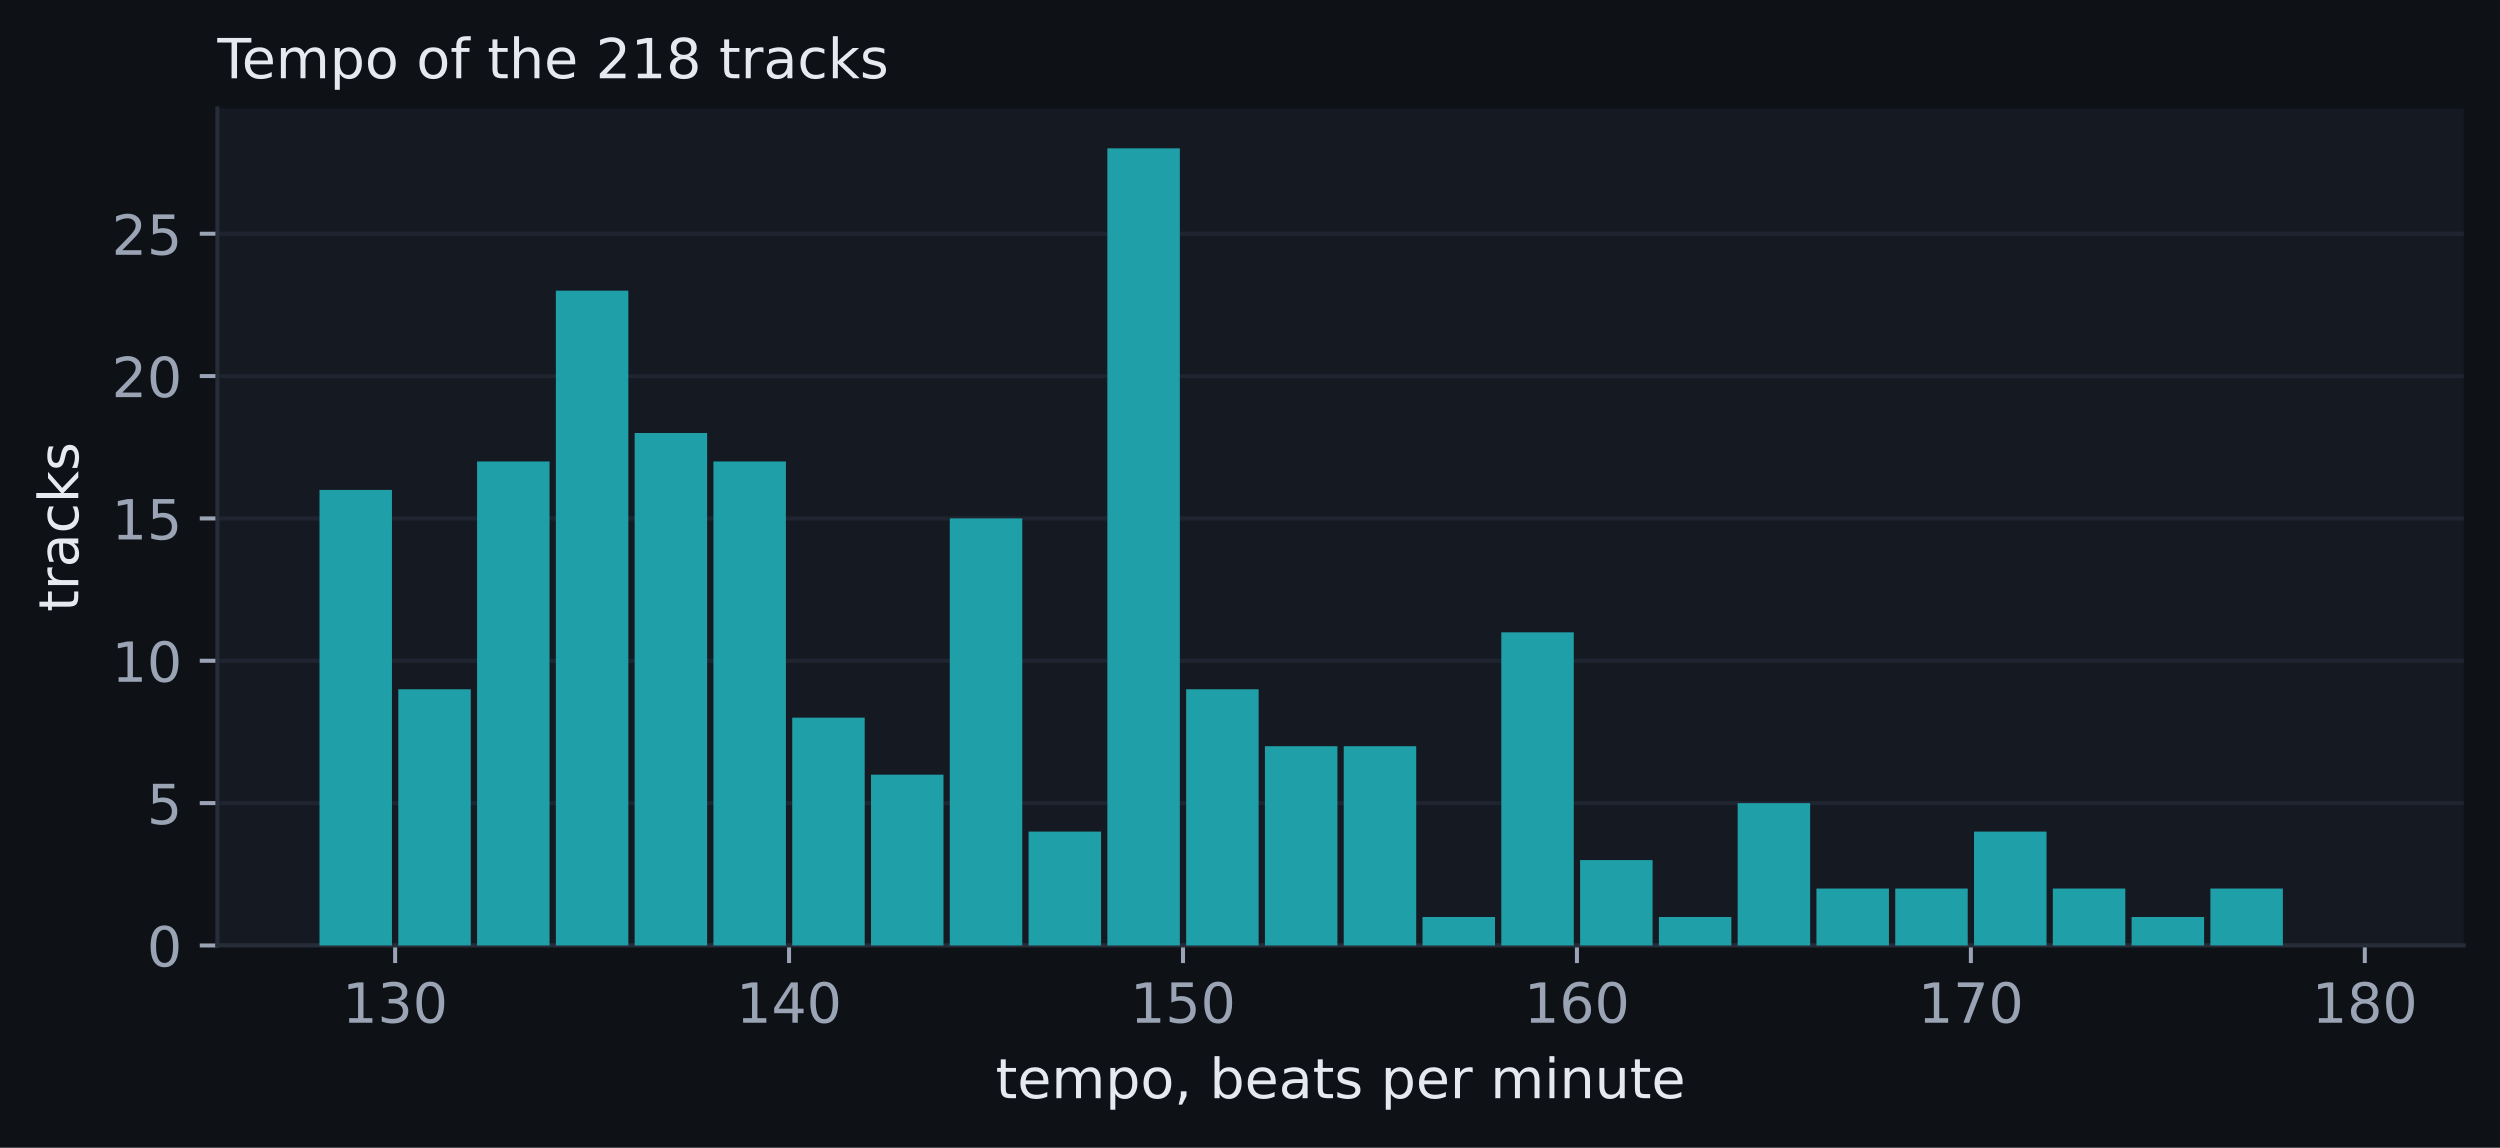
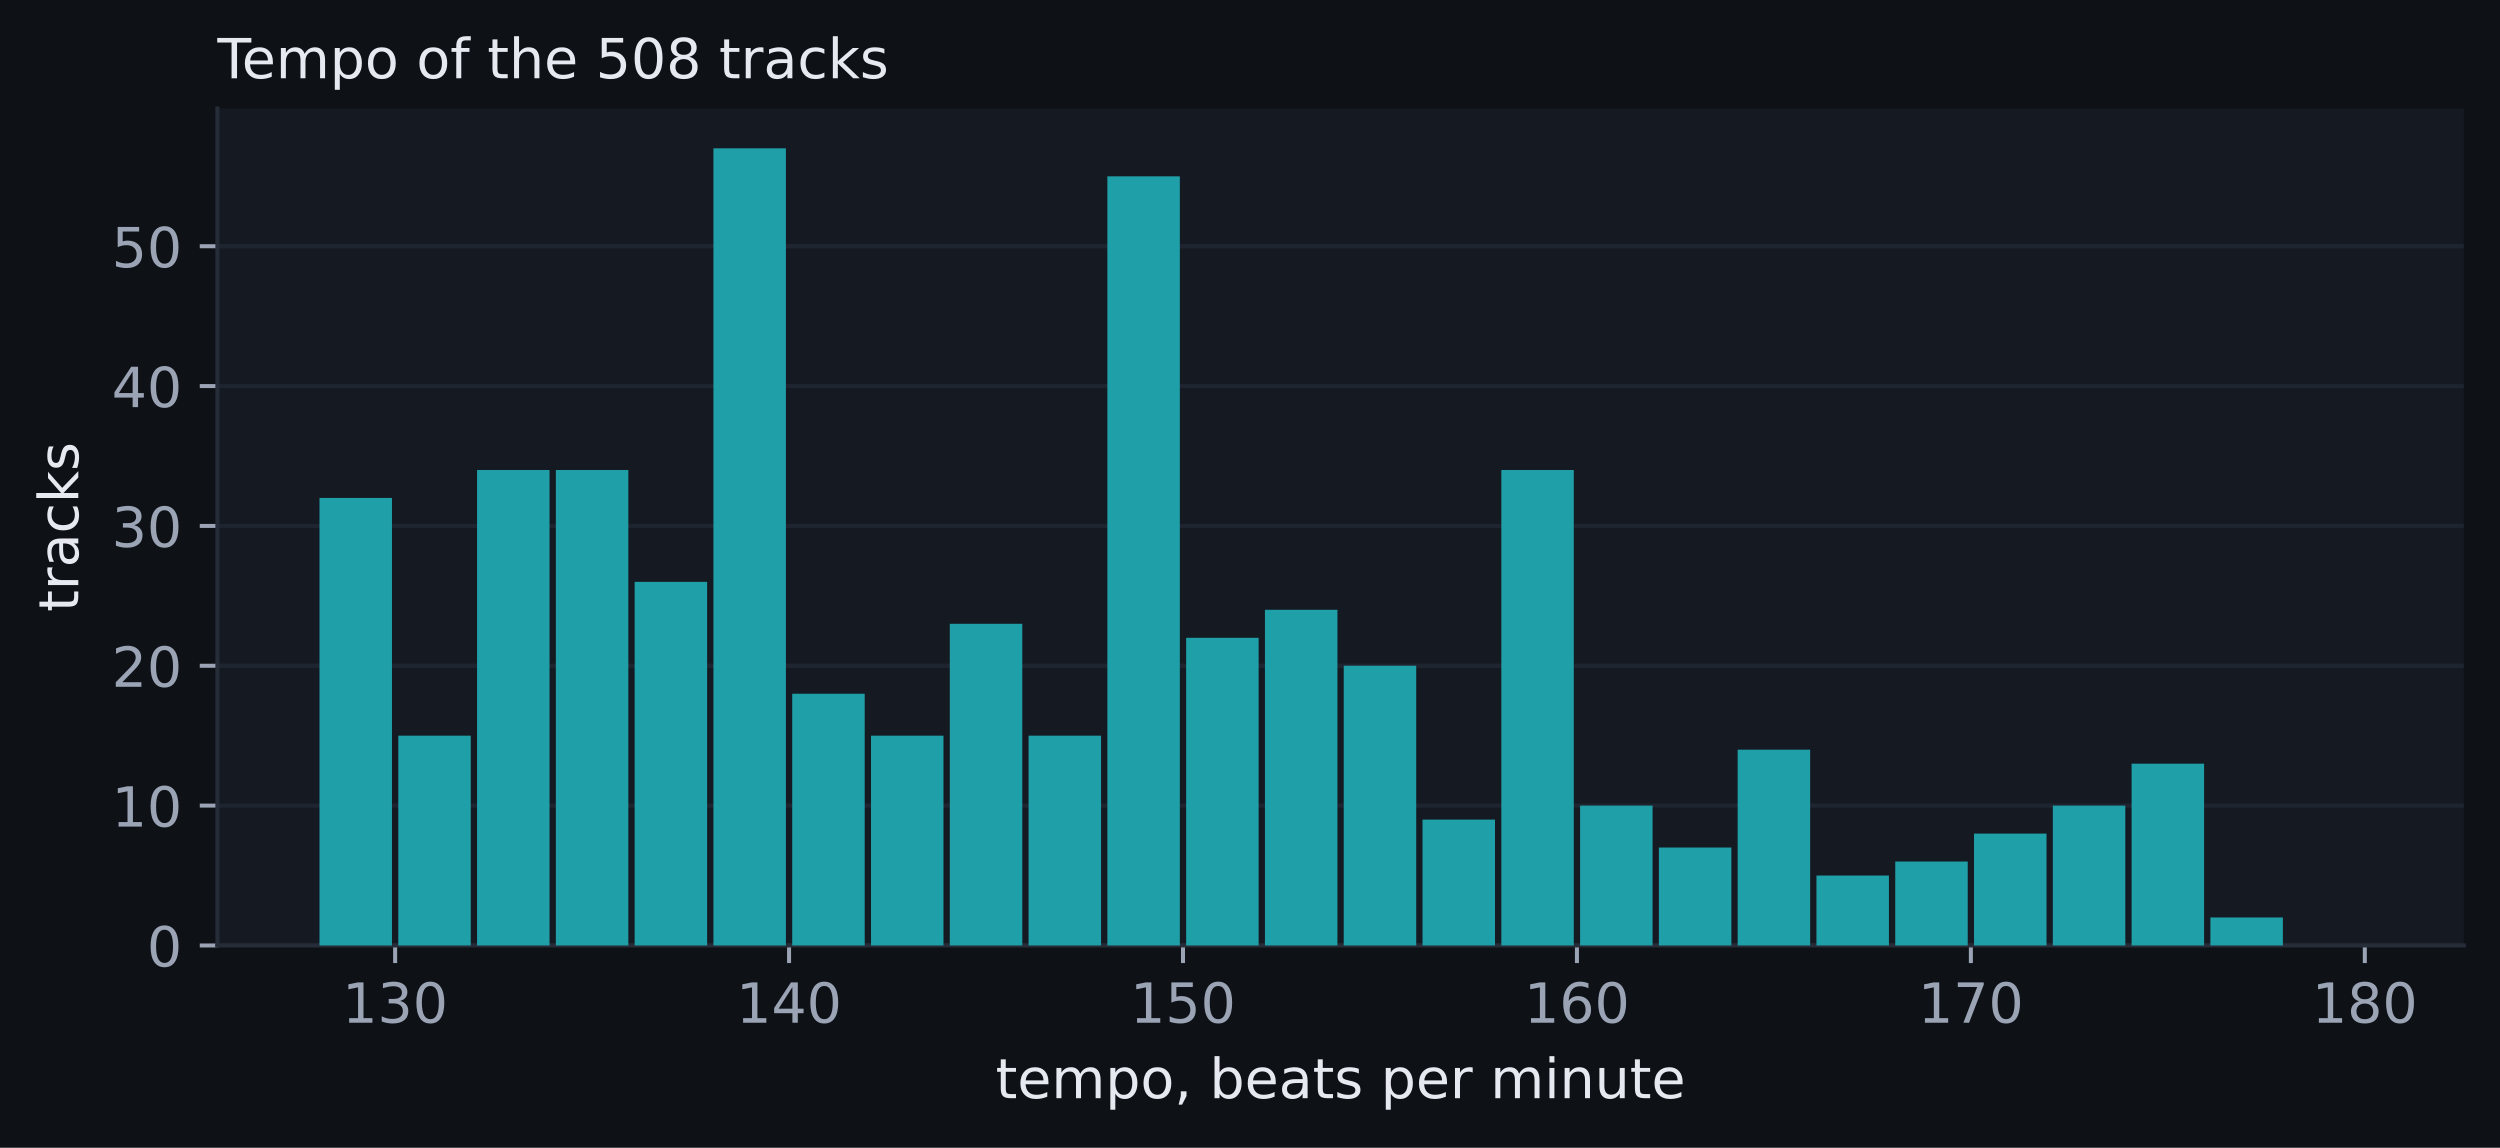
<svg xmlns="http://www.w3.org/2000/svg" xmlns:xlink="http://www.w3.org/1999/xlink" width="496.798pt" height="228.079pt" viewBox="0 0 496.798 228.079" version="1.1">
  <defs>
    <style type="text/css">*{stroke-linejoin: round; stroke-linecap: butt}</style>
  </defs>
  <g id="figure_1">
    <g id="patch_1">
      <path d="M 0 228.079  L 496.798 228.079  L 496.798 -0  L 0 -0  z " style="fill: #0e1116" />
    </g>
    <g id="axes_1">
      <g id="patch_2">
        <path d="M 43.198 187.878  L 489.598 187.878  L 489.598 21.558  L 43.198 21.558  z " style="fill: #151a22" />
      </g>
      <g id="matplotlib.axis_1">
        <g id="xtick_1">
          <g id="line2d_1">
            <defs>
-               <path id="m3bbecf2e02" d="M 0 0  L 0 3.5  " style="stroke: #9aa4b5; stroke-width: 0.8" />
+               <path id="mc9c7dabd55" d="M 0 0  L 0 3.5  " style="stroke: #9aa4b5; stroke-width: 0.8" />
            </defs>
            <g>
-               <use xlink:href="#m3bbecf2e02" x="78.52" y="187.878" style="fill: #9aa4b5; stroke: #9aa4b5; stroke-width: 0.8" />
+               <use xlink:href="#mc9c7dabd55" x="78.52" y="187.878" style="fill: #9aa4b5; stroke: #9aa4b5; stroke-width: 0.8" />
            </g>
          </g>
          <g id="text_1">
            <g style="fill: #9aa4b5" transform="translate(68.02145 203.2357) scale(0.11 -0.11)">
              <defs>
                <path id="DejaVuSans-14" d="M 794 531  L 1825 531  L 1825 4091  L 703 3866  L 703 4441  L 1819 4666  L 2450 4666  L 2450 531  L 3481 531  L 3481 0  L 794 0  L 794 531  z " transform="scale(0.015625)" />
                <path id="DejaVuSans-16" d="M 2597 2516  Q 3050 2419 3304 2112  Q 3559 1806 3559 1356  Q 3559 666 3084 287  Q 2609 -91 1734 -91  Q 1441 -91 1130 -33  Q 819 25 488 141  L 488 750  Q 750 597 1062 519  Q 1375 441 1716 441  Q 2309 441 2620 675  Q 2931 909 2931 1356  Q 2931 1769 2642 2001  Q 2353 2234 1838 2234  L 1294 2234  L 1294 2753  L 1863 2753  Q 2328 2753 2575 2939  Q 2822 3125 2822 3475  Q 2822 3834 2567 4026  Q 2313 4219 1838 4219  Q 1578 4219 1281 4162  Q 984 4106 628 3988  L 628 4550  Q 988 4650 1302 4700  Q 1616 4750 1894 4750  Q 2613 4750 3031 4423  Q 3450 4097 3450 3541  Q 3450 3153 3228 2886  Q 3006 2619 2597 2516  z " transform="scale(0.015625)" />
                <path id="DejaVuSans-13" d="M 2034 4250  Q 1547 4250 1301 3770  Q 1056 3291 1056 2328  Q 1056 1369 1301 889  Q 1547 409 2034 409  Q 2525 409 2770 889  Q 3016 1369 3016 2328  Q 3016 3291 2770 3770  Q 2525 4250 2034 4250  z M 2034 4750  Q 2819 4750 3233 4129  Q 3647 3509 3647 2328  Q 3647 1150 3233 529  Q 2819 -91 2034 -91  Q 1250 -91 836 529  Q 422 1150 422 2328  Q 422 3509 836 4129  Q 1250 4750 2034 4750  z " transform="scale(0.015625)" />
              </defs>
              <use xlink:href="#DejaVuSans-14" />
              <use xlink:href="#DejaVuSans-16" transform="translate(63.625 0)" />
              <use xlink:href="#DejaVuSans-13" transform="translate(127.25 0)" />
            </g>
          </g>
        </g>
        <g id="xtick_2">
          <g id="line2d_2">
            <g>
-               <use xlink:href="#m3bbecf2e02" x="156.802" y="187.878" style="fill: #9aa4b5; stroke: #9aa4b5; stroke-width: 0.8" />
+               <use xlink:href="#mc9c7dabd55" x="156.802" y="187.878" style="fill: #9aa4b5; stroke: #9aa4b5; stroke-width: 0.8" />
            </g>
          </g>
          <g id="text_2">
            <g style="fill: #9aa4b5" transform="translate(146.3043 203.2357) scale(0.11 -0.11)">
              <defs>
                <path id="DejaVuSans-17" d="M 2419 4116  L 825 1625  L 2419 1625  L 2419 4116  z M 2253 4666  L 3047 4666  L 3047 1625  L 3713 1625  L 3713 1100  L 3047 1100  L 3047 0  L 2419 0  L 2419 1100  L 313 1100  L 313 1709  L 2253 4666  z " transform="scale(0.015625)" />
              </defs>
              <use xlink:href="#DejaVuSans-14" />
              <use xlink:href="#DejaVuSans-17" transform="translate(63.625 0)" />
              <use xlink:href="#DejaVuSans-13" transform="translate(127.25 0)" />
            </g>
          </g>
        </g>
        <g id="xtick_3">
          <g id="line2d_3">
            <g>
-               <use xlink:href="#m3bbecf2e02" x="235.085" y="187.878" style="fill: #9aa4b5; stroke: #9aa4b5; stroke-width: 0.8" />
+               <use xlink:href="#mc9c7dabd55" x="235.085" y="187.878" style="fill: #9aa4b5; stroke: #9aa4b5; stroke-width: 0.8" />
            </g>
          </g>
          <g id="text_3">
            <g style="fill: #9aa4b5" transform="translate(224.5871 203.2357) scale(0.11 -0.11)">
              <defs>
                <path id="DejaVuSans-18" d="M 691 4666  L 3169 4666  L 3169 4134  L 1269 4134  L 1269 2991  Q 1406 3038 1543 3061  Q 1681 3084 1819 3084  Q 2600 3084 3056 2656  Q 3513 2228 3513 1497  Q 3513 744 3044 326  Q 2575 -91 1722 -91  Q 1428 -91 1123 -41  Q 819 9 494 109  L 494 744  Q 775 591 1075 516  Q 1375 441 1709 441  Q 2250 441 2565 725  Q 2881 1009 2881 1497  Q 2881 1984 2565 2268  Q 2250 2553 1709 2553  Q 1456 2553 1204 2497  Q 953 2441 691 2322  L 691 4666  z " transform="scale(0.015625)" />
              </defs>
              <use xlink:href="#DejaVuSans-14" />
              <use xlink:href="#DejaVuSans-18" transform="translate(63.625 0)" />
              <use xlink:href="#DejaVuSans-13" transform="translate(127.25 0)" />
            </g>
          </g>
        </g>
        <g id="xtick_4">
          <g id="line2d_4">
            <g>
-               <use xlink:href="#m3bbecf2e02" x="313.368" y="187.878" style="fill: #9aa4b5; stroke: #9aa4b5; stroke-width: 0.8" />
+               <use xlink:href="#mc9c7dabd55" x="313.368" y="187.878" style="fill: #9aa4b5; stroke: #9aa4b5; stroke-width: 0.8" />
            </g>
          </g>
          <g id="text_4">
            <g style="fill: #9aa4b5" transform="translate(302.8699 203.2357) scale(0.11 -0.11)">
              <defs>
                <path id="DejaVuSans-19" d="M 2113 2584  Q 1688 2584 1439 2293  Q 1191 2003 1191 1497  Q 1191 994 1439 701  Q 1688 409 2113 409  Q 2538 409 2786 701  Q 3034 994 3034 1497  Q 3034 2003 2786 2293  Q 2538 2584 2113 2584  z M 3366 4563  L 3366 3988  Q 3128 4100 2886 4159  Q 2644 4219 2406 4219  Q 1781 4219 1451 3797  Q 1122 3375 1075 2522  Q 1259 2794 1537 2939  Q 1816 3084 2150 3084  Q 2853 3084 3261 2657  Q 3669 2231 3669 1497  Q 3669 778 3244 343  Q 2819 -91 2113 -91  Q 1303 -91 875 529  Q 447 1150 447 2328  Q 447 3434 972 4092  Q 1497 4750 2381 4750  Q 2619 4750 2861 4703  Q 3103 4656 3366 4563  z " transform="scale(0.015625)" />
              </defs>
              <use xlink:href="#DejaVuSans-14" />
              <use xlink:href="#DejaVuSans-19" transform="translate(63.625 0)" />
              <use xlink:href="#DejaVuSans-13" transform="translate(127.25 0)" />
            </g>
          </g>
        </g>
        <g id="xtick_5">
          <g id="line2d_5">
            <g>
-               <use xlink:href="#m3bbecf2e02" x="391.651" y="187.878" style="fill: #9aa4b5; stroke: #9aa4b5; stroke-width: 0.8" />
+               <use xlink:href="#mc9c7dabd55" x="391.651" y="187.878" style="fill: #9aa4b5; stroke: #9aa4b5; stroke-width: 0.8" />
            </g>
          </g>
          <g id="text_5">
            <g style="fill: #9aa4b5" transform="translate(381.1528 203.2357) scale(0.11 -0.11)">
              <defs>
                <path id="DejaVuSans-1a" d="M 525 4666  L 3525 4666  L 3525 4397  L 1831 0  L 1172 0  L 2766 4134  L 525 4134  L 525 4666  z " transform="scale(0.015625)" />
              </defs>
              <use xlink:href="#DejaVuSans-14" />
              <use xlink:href="#DejaVuSans-1a" transform="translate(63.625 0)" />
              <use xlink:href="#DejaVuSans-13" transform="translate(127.25 0)" />
            </g>
          </g>
        </g>
        <g id="xtick_6">
          <g id="line2d_6">
            <g>
-               <use xlink:href="#m3bbecf2e02" x="469.934" y="187.878" style="fill: #9aa4b5; stroke: #9aa4b5; stroke-width: 0.8" />
+               <use xlink:href="#mc9c7dabd55" x="469.934" y="187.878" style="fill: #9aa4b5; stroke: #9aa4b5; stroke-width: 0.8" />
            </g>
          </g>
          <g id="text_6">
            <g style="fill: #9aa4b5" transform="translate(459.4356 203.2357) scale(0.11 -0.11)">
              <defs>
                <path id="DejaVuSans-1b" d="M 2034 2216  Q 1584 2216 1326 1975  Q 1069 1734 1069 1313  Q 1069 891 1326 650  Q 1584 409 2034 409  Q 2484 409 2743 651  Q 3003 894 3003 1313  Q 3003 1734 2745 1975  Q 2488 2216 2034 2216  z M 1403 2484  Q 997 2584 770 2862  Q 544 3141 544 3541  Q 544 4100 942 4425  Q 1341 4750 2034 4750  Q 2731 4750 3128 4425  Q 3525 4100 3525 3541  Q 3525 3141 3298 2862  Q 3072 2584 2669 2484  Q 3125 2378 3379 2068  Q 3634 1759 3634 1313  Q 3634 634 3220 271  Q 2806 -91 2034 -91  Q 1263 -91 848 271  Q 434 634 434 1313  Q 434 1759 690 2068  Q 947 2378 1403 2484  z M 1172 3481  Q 1172 3119 1398 2916  Q 1625 2713 2034 2713  Q 2441 2713 2670 2916  Q 2900 3119 2900 3481  Q 2900 3844 2670 4047  Q 2441 4250 2034 4250  Q 1625 4250 1398 4047  Q 1172 3844 1172 3481  z " transform="scale(0.015625)" />
              </defs>
              <use xlink:href="#DejaVuSans-14" />
              <use xlink:href="#DejaVuSans-1b" transform="translate(63.625 0)" />
              <use xlink:href="#DejaVuSans-13" transform="translate(127.25 0)" />
            </g>
          </g>
        </g>
        <g id="text_7">
          <g style="fill: #e6e9ef" transform="translate(197.8503 218.2366) scale(0.11 -0.11)">
            <defs>
              <path id="DejaVuSans-57" d="M 1172 4494  L 1172 3500  L 2356 3500  L 2356 3053  L 1172 3053  L 1172 1153  Q 1172 725 1289 603  Q 1406 481 1766 481  L 2356 481  L 2356 0  L 1766 0  Q 1100 0 847 248  Q 594 497 594 1153  L 594 3053  L 172 3053  L 172 3500  L 594 3500  L 594 4494  L 1172 4494  z " transform="scale(0.015625)" />
              <path id="DejaVuSans-48" d="M 3597 1894  L 3597 1613  L 953 1613  Q 991 1019 1311 708  Q 1631 397 2203 397  Q 2534 397 2845 478  Q 3156 559 3463 722  L 3463 178  Q 3153 47 2828 -22  Q 2503 -91 2169 -91  Q 1331 -91 842 396  Q 353 884 353 1716  Q 353 2575 817 3079  Q 1281 3584 2069 3584  Q 2775 3584 3186 3129  Q 3597 2675 3597 1894  z M 3022 2063  Q 3016 2534 2758 2815  Q 2500 3097 2075 3097  Q 1594 3097 1305 2825  Q 1016 2553 972 2059  L 3022 2063  z " transform="scale(0.015625)" />
              <path id="DejaVuSans-50" d="M 3328 2828  Q 3544 3216 3844 3400  Q 4144 3584 4550 3584  Q 5097 3584 5394 3201  Q 5691 2819 5691 2113  L 5691 0  L 5113 0  L 5113 2094  Q 5113 2597 4934 2840  Q 4756 3084 4391 3084  Q 3944 3084 3684 2787  Q 3425 2491 3425 1978  L 3425 0  L 2847 0  L 2847 2094  Q 2847 2600 2669 2842  Q 2491 3084 2119 3084  Q 1678 3084 1418 2786  Q 1159 2488 1159 1978  L 1159 0  L 581 0  L 581 3500  L 1159 3500  L 1159 2956  Q 1356 3278 1631 3431  Q 1906 3584 2284 3584  Q 2666 3584 2933 3390  Q 3200 3197 3328 2828  z " transform="scale(0.015625)" />
              <path id="DejaVuSans-53" d="M 1159 525  L 1159 -1331  L 581 -1331  L 581 3500  L 1159 3500  L 1159 2969  Q 1341 3281 1617 3432  Q 1894 3584 2278 3584  Q 2916 3584 3314 3078  Q 3713 2572 3713 1747  Q 3713 922 3314 415  Q 2916 -91 2278 -91  Q 1894 -91 1617 61  Q 1341 213 1159 525  z M 3116 1747  Q 3116 2381 2855 2742  Q 2594 3103 2138 3103  Q 1681 3103 1420 2742  Q 1159 2381 1159 1747  Q 1159 1113 1420 752  Q 1681 391 2138 391  Q 2594 391 2855 752  Q 3116 1113 3116 1747  z " transform="scale(0.015625)" />
              <path id="DejaVuSans-52" d="M 1959 3097  Q 1497 3097 1228 2736  Q 959 2375 959 1747  Q 959 1119 1226 758  Q 1494 397 1959 397  Q 2419 397 2687 759  Q 2956 1122 2956 1747  Q 2956 2369 2687 2733  Q 2419 3097 1959 3097  z M 1959 3584  Q 2709 3584 3137 3096  Q 3566 2609 3566 1747  Q 3566 888 3137 398  Q 2709 -91 1959 -91  Q 1206 -91 779 398  Q 353 888 353 1747  Q 353 2609 779 3096  Q 1206 3584 1959 3584  z " transform="scale(0.015625)" />
              <path id="DejaVuSans-f" d="M 750 794  L 1409 794  L 1409 256  L 897 -744  L 494 -744  L 750 256  L 750 794  z " transform="scale(0.015625)" />
              <path id="DejaVuSans-3" transform="scale(0.015625)" />
              <path id="DejaVuSans-45" d="M 3116 1747  Q 3116 2381 2855 2742  Q 2594 3103 2138 3103  Q 1681 3103 1420 2742  Q 1159 2381 1159 1747  Q 1159 1113 1420 752  Q 1681 391 2138 391  Q 2594 391 2855 752  Q 3116 1113 3116 1747  z M 1159 2969  Q 1341 3281 1617 3432  Q 1894 3584 2278 3584  Q 2916 3584 3314 3078  Q 3713 2572 3713 1747  Q 3713 922 3314 415  Q 2916 -91 2278 -91  Q 1894 -91 1617 61  Q 1341 213 1159 525  L 1159 0  L 581 0  L 581 4863  L 1159 4863  L 1159 2969  z " transform="scale(0.015625)" />
              <path id="DejaVuSans-44" d="M 2194 1759  Q 1497 1759 1228 1600  Q 959 1441 959 1056  Q 959 750 1161 570  Q 1363 391 1709 391  Q 2188 391 2477 730  Q 2766 1069 2766 1631  L 2766 1759  L 2194 1759  z M 3341 1997  L 3341 0  L 2766 0  L 2766 531  Q 2569 213 2275 61  Q 1981 -91 1556 -91  Q 1019 -91 701 211  Q 384 513 384 1019  Q 384 1609 779 1909  Q 1175 2209 1959 2209  L 2766 2209  L 2766 2266  Q 2766 2663 2505 2880  Q 2244 3097 1772 3097  Q 1472 3097 1187 3025  Q 903 2953 641 2809  L 641 3341  Q 956 3463 1253 3523  Q 1550 3584 1831 3584  Q 2591 3584 2966 3190  Q 3341 2797 3341 1997  z " transform="scale(0.015625)" />
              <path id="DejaVuSans-56" d="M 2834 3397  L 2834 2853  Q 2591 2978 2328 3040  Q 2066 3103 1784 3103  Q 1356 3103 1142 2972  Q 928 2841 928 2578  Q 928 2378 1081 2264  Q 1234 2150 1697 2047  L 1894 2003  Q 2506 1872 2764 1633  Q 3022 1394 3022 966  Q 3022 478 2636 193  Q 2250 -91 1575 -91  Q 1294 -91 989 -36  Q 684 19 347 128  L 347 722  Q 666 556 975 473  Q 1284 391 1588 391  Q 1994 391 2212 530  Q 2431 669 2431 922  Q 2431 1156 2273 1281  Q 2116 1406 1581 1522  L 1381 1569  Q 847 1681 609 1914  Q 372 2147 372 2553  Q 372 3047 722 3315  Q 1072 3584 1716 3584  Q 2034 3584 2315 3537  Q 2597 3491 2834 3397  z " transform="scale(0.015625)" />
              <path id="DejaVuSans-55" d="M 2631 2963  Q 2534 3019 2420 3045  Q 2306 3072 2169 3072  Q 1681 3072 1420 2755  Q 1159 2438 1159 1844  L 1159 0  L 581 0  L 581 3500  L 1159 3500  L 1159 2956  Q 1341 3275 1631 3429  Q 1922 3584 2338 3584  Q 2397 3584 2469 3576  Q 2541 3569 2628 3553  L 2631 2963  z " transform="scale(0.015625)" />
              <path id="DejaVuSans-4c" d="M 603 3500  L 1178 3500  L 1178 0  L 603 0  L 603 3500  z M 603 4863  L 1178 4863  L 1178 4134  L 603 4134  L 603 4863  z " transform="scale(0.015625)" />
              <path id="DejaVuSans-51" d="M 3513 2113  L 3513 0  L 2938 0  L 2938 2094  Q 2938 2591 2744 2837  Q 2550 3084 2163 3084  Q 1697 3084 1428 2787  Q 1159 2491 1159 1978  L 1159 0  L 581 0  L 581 3500  L 1159 3500  L 1159 2956  Q 1366 3272 1645 3428  Q 1925 3584 2291 3584  Q 2894 3584 3203 3211  Q 3513 2838 3513 2113  z " transform="scale(0.015625)" />
              <path id="DejaVuSans-58" d="M 544 1381  L 544 3500  L 1119 3500  L 1119 1403  Q 1119 906 1312 657  Q 1506 409 1894 409  Q 2359 409 2629 706  Q 2900 1003 2900 1516  L 2900 3500  L 3475 3500  L 3475 0  L 2900 0  L 2900 538  Q 2691 219 2414 64  Q 2138 -91 1772 -91  Q 1169 -91 856 284  Q 544 659 544 1381  z M 1991 3584  L 1991 3584  z " transform="scale(0.015625)" />
            </defs>
            <use xlink:href="#DejaVuSans-57" />
            <use xlink:href="#DejaVuSans-48" transform="translate(39.20312 0)" />
            <use xlink:href="#DejaVuSans-50" transform="translate(100.7344 0)" />
            <use xlink:href="#DejaVuSans-53" transform="translate(198.1406 0)" />
            <use xlink:href="#DejaVuSans-52" transform="translate(261.625 0)" />
            <use xlink:href="#DejaVuSans-f" transform="translate(322.8125 0)" />
            <use xlink:href="#DejaVuSans-3" transform="translate(354.5938 0)" />
            <use xlink:href="#DejaVuSans-45" transform="translate(386.375 0)" />
            <use xlink:href="#DejaVuSans-48" transform="translate(449.8594 0)" />
            <use xlink:href="#DejaVuSans-44" transform="translate(511.3906 0)" />
            <use xlink:href="#DejaVuSans-57" transform="translate(572.6719 0)" />
            <use xlink:href="#DejaVuSans-56" transform="translate(611.875 0)" />
            <use xlink:href="#DejaVuSans-3" transform="translate(663.9688 0)" />
            <use xlink:href="#DejaVuSans-53" transform="translate(695.75 0)" />
            <use xlink:href="#DejaVuSans-48" transform="translate(759.2344 0)" />
            <use xlink:href="#DejaVuSans-55" transform="translate(820.7656 0)" />
            <use xlink:href="#DejaVuSans-3" transform="translate(861.875 0)" />
            <use xlink:href="#DejaVuSans-50" transform="translate(893.6562 0)" />
            <use xlink:href="#DejaVuSans-4c" transform="translate(991.0625 0)" />
            <use xlink:href="#DejaVuSans-51" transform="translate(1018.844 0)" />
            <use xlink:href="#DejaVuSans-58" transform="translate(1082.219 0)" />
            <use xlink:href="#DejaVuSans-57" transform="translate(1145.594 0)" />
            <use xlink:href="#DejaVuSans-48" transform="translate(1184.797 0)" />
          </g>
        </g>
      </g>
      <g id="matplotlib.axis_2">
        <g id="ytick_1">
          <g id="line2d_7">
-             <path d="M 43.198 187.878  L 489.598 187.878  " clip-path="url(#p3c4296f1aa)" style="fill: none; stroke: #262d39; stroke-opacity: 0.6; stroke-width: 0.8; stroke-linecap: square" />
+             <path d="M 43.198 187.878  L 489.598 187.878  " clip-path="url(#p80a2af9d58)" style="fill: none; stroke: #262d39; stroke-opacity: 0.6; stroke-width: 0.8; stroke-linecap: square" />
          </g>
          <g id="line2d_8">
            <defs>
-               <path id="mbc17a97c69" d="M 0 0  L -3.5 0  " style="stroke: #9aa4b5; stroke-width: 0.8" />
+               <path id="ma5af4847cf" d="M 0 0  L -3.5 0  " style="stroke: #9aa4b5; stroke-width: 0.8" />
            </defs>
            <g>
-               <use xlink:href="#mbc17a97c69" x="43.198" y="187.878" style="fill: #9aa4b5; stroke: #9aa4b5; stroke-width: 0.8" />
+               <use xlink:href="#ma5af4847cf" x="43.198" y="187.878" style="fill: #9aa4b5; stroke: #9aa4b5; stroke-width: 0.8" />
            </g>
          </g>
          <g id="text_8">
            <g style="fill: #9aa4b5" transform="translate(29.19961 192.057) scale(0.11 -0.11)">
              <use xlink:href="#DejaVuSans-13" />
            </g>
          </g>
        </g>
        <g id="ytick_2">
          <g id="line2d_9">
-             <path d="M 43.198 159.593  L 489.598 159.593  " clip-path="url(#p3c4296f1aa)" style="fill: none; stroke: #262d39; stroke-opacity: 0.6; stroke-width: 0.8; stroke-linecap: square" />
+             <path d="M 43.198 160.089  L 489.598 160.089  " clip-path="url(#p80a2af9d58)" style="fill: none; stroke: #262d39; stroke-opacity: 0.6; stroke-width: 0.8; stroke-linecap: square" />
          </g>
          <g id="line2d_10">
            <g>
-               <use xlink:href="#mbc17a97c69" x="43.198" y="159.593" style="fill: #9aa4b5; stroke: #9aa4b5; stroke-width: 0.8" />
+               <use xlink:href="#ma5af4847cf" x="43.198" y="160.089" style="fill: #9aa4b5; stroke: #9aa4b5; stroke-width: 0.8" />
            </g>
          </g>
          <g id="text_9">
-             <g style="fill: #9aa4b5" transform="translate(29.19961 163.7713) scale(0.11 -0.11)">
-               <use xlink:href="#DejaVuSans-18" />
+             <g style="fill: #9aa4b5" transform="translate(22.20086 164.2675) scale(0.11 -0.11)">
+               <use xlink:href="#DejaVuSans-14" />
+               <use xlink:href="#DejaVuSans-13" transform="translate(63.625 0)" />
            </g>
          </g>
        </g>
        <g id="ytick_3">
          <g id="line2d_11">
-             <path d="M 43.198 131.307  L 489.598 131.307  " clip-path="url(#p3c4296f1aa)" style="fill: none; stroke: #262d39; stroke-opacity: 0.6; stroke-width: 0.8; stroke-linecap: square" />
+             <path d="M 43.198 132.299  L 489.598 132.299  " clip-path="url(#p80a2af9d58)" style="fill: none; stroke: #262d39; stroke-opacity: 0.6; stroke-width: 0.8; stroke-linecap: square" />
          </g>
          <g id="line2d_12">
            <g>
-               <use xlink:href="#mbc17a97c69" x="43.198" y="131.307" style="fill: #9aa4b5; stroke: #9aa4b5; stroke-width: 0.8" />
+               <use xlink:href="#ma5af4847cf" x="43.198" y="132.299" style="fill: #9aa4b5; stroke: #9aa4b5; stroke-width: 0.8" />
            </g>
          </g>
          <g id="text_10">
-             <g style="fill: #9aa4b5" transform="translate(22.20086 135.4856) scale(0.11 -0.11)">
-               <use xlink:href="#DejaVuSans-14" />
+             <g style="fill: #9aa4b5" transform="translate(22.20086 136.478) scale(0.11 -0.11)">
+               <defs>
+                 <path id="DejaVuSans-15" d="M 1228 531  L 3431 531  L 3431 0  L 469 0  L 469 531  Q 828 903 1448 1529  Q 2069 2156 2228 2338  Q 2531 2678 2651 2914  Q 2772 3150 2772 3378  Q 2772 3750 2511 3984  Q 2250 4219 1831 4219  Q 1534 4219 1204 4116  Q 875 4013 500 3803  L 500 4441  Q 881 4594 1212 4672  Q 1544 4750 1819 4750  Q 2544 4750 2975 4387  Q 3406 4025 3406 3419  Q 3406 3131 3298 2873  Q 3191 2616 2906 2266  Q 2828 2175 2409 1742  Q 1991 1309 1228 531  z " transform="scale(0.015625)" />
+               </defs>
+               <use xlink:href="#DejaVuSans-15" />
              <use xlink:href="#DejaVuSans-13" transform="translate(63.625 0)" />
            </g>
          </g>
        </g>
        <g id="ytick_4">
          <g id="line2d_13">
-             <path d="M 43.198 103.021  L 489.598 103.021  " clip-path="url(#p3c4296f1aa)" style="fill: none; stroke: #262d39; stroke-opacity: 0.6; stroke-width: 0.8; stroke-linecap: square" />
+             <path d="M 43.198 104.51  L 489.598 104.51  " clip-path="url(#p80a2af9d58)" style="fill: none; stroke: #262d39; stroke-opacity: 0.6; stroke-width: 0.8; stroke-linecap: square" />
          </g>
          <g id="line2d_14">
            <g>
-               <use xlink:href="#mbc17a97c69" x="43.198" y="103.021" style="fill: #9aa4b5; stroke: #9aa4b5; stroke-width: 0.8" />
+               <use xlink:href="#ma5af4847cf" x="43.198" y="104.51" style="fill: #9aa4b5; stroke: #9aa4b5; stroke-width: 0.8" />
            </g>
          </g>
          <g id="text_11">
-             <g style="fill: #9aa4b5" transform="translate(22.20086 107.1998) scale(0.11 -0.11)">
-               <use xlink:href="#DejaVuSans-14" />
-               <use xlink:href="#DejaVuSans-18" transform="translate(63.625 0)" />
+             <g style="fill: #9aa4b5" transform="translate(22.20086 108.6886) scale(0.11 -0.11)">
+               <use xlink:href="#DejaVuSans-16" />
+               <use xlink:href="#DejaVuSans-13" transform="translate(63.625 0)" />
            </g>
          </g>
        </g>
        <g id="ytick_5">
          <g id="line2d_15">
-             <path d="M 43.198 74.735  L 489.598 74.735  " clip-path="url(#p3c4296f1aa)" style="fill: none; stroke: #262d39; stroke-opacity: 0.6; stroke-width: 0.8; stroke-linecap: square" />
+             <path d="M 43.198 76.72  L 489.598 76.72  " clip-path="url(#p80a2af9d58)" style="fill: none; stroke: #262d39; stroke-opacity: 0.6; stroke-width: 0.8; stroke-linecap: square" />
          </g>
          <g id="line2d_16">
            <g>
-               <use xlink:href="#mbc17a97c69" x="43.198" y="74.735" style="fill: #9aa4b5; stroke: #9aa4b5; stroke-width: 0.8" />
+               <use xlink:href="#ma5af4847cf" x="43.198" y="76.72" style="fill: #9aa4b5; stroke: #9aa4b5; stroke-width: 0.8" />
            </g>
          </g>
          <g id="text_12">
-             <g style="fill: #9aa4b5" transform="translate(22.20086 78.91414) scale(0.11 -0.11)">
-               <defs>
-                 <path id="DejaVuSans-15" d="M 1228 531  L 3431 531  L 3431 0  L 469 0  L 469 531  Q 828 903 1448 1529  Q 2069 2156 2228 2338  Q 2531 2678 2651 2914  Q 2772 3150 2772 3378  Q 2772 3750 2511 3984  Q 2250 4219 1831 4219  Q 1534 4219 1204 4116  Q 875 4013 500 3803  L 500 4441  Q 881 4594 1212 4672  Q 1544 4750 1819 4750  Q 2544 4750 2975 4387  Q 3406 4025 3406 3419  Q 3406 3131 3298 2873  Q 3191 2616 2906 2266  Q 2828 2175 2409 1742  Q 1991 1309 1228 531  z " transform="scale(0.015625)" />
-               </defs>
-               <use xlink:href="#DejaVuSans-15" />
+             <g style="fill: #9aa4b5" transform="translate(22.20086 80.8991) scale(0.11 -0.11)">
+               <use xlink:href="#DejaVuSans-17" />
              <use xlink:href="#DejaVuSans-13" transform="translate(63.625 0)" />
            </g>
          </g>
        </g>
        <g id="ytick_6">
          <g id="line2d_17">
-             <path d="M 43.198 46.45  L 489.598 46.45  " clip-path="url(#p3c4296f1aa)" style="fill: none; stroke: #262d39; stroke-opacity: 0.6; stroke-width: 0.8; stroke-linecap: square" />
+             <path d="M 43.198 48.931  L 489.598 48.931  " clip-path="url(#p80a2af9d58)" style="fill: none; stroke: #262d39; stroke-opacity: 0.6; stroke-width: 0.8; stroke-linecap: square" />
          </g>
          <g id="line2d_18">
            <g>
-               <use xlink:href="#mbc17a97c69" x="43.198" y="46.45" style="fill: #9aa4b5; stroke: #9aa4b5; stroke-width: 0.8" />
+               <use xlink:href="#ma5af4847cf" x="43.198" y="48.931" style="fill: #9aa4b5; stroke: #9aa4b5; stroke-width: 0.8" />
            </g>
          </g>
          <g id="text_13">
-             <g style="fill: #9aa4b5" transform="translate(22.20086 50.62842) scale(0.11 -0.11)">
-               <use xlink:href="#DejaVuSans-15" />
-               <use xlink:href="#DejaVuSans-18" transform="translate(63.625 0)" />
+             <g style="fill: #9aa4b5" transform="translate(22.20086 53.10962) scale(0.11 -0.11)">
+               <use xlink:href="#DejaVuSans-18" />
+               <use xlink:href="#DejaVuSans-13" transform="translate(63.625 0)" />
            </g>
          </g>
        </g>
        <g id="text_14">
          <g style="fill: #e6e9ef" transform="translate(15.55828 121.5801) rotate(-90) scale(0.11 -0.11)">
            <defs>
              <path id="DejaVuSans-46" d="M 3122 3366  L 3122 2828  Q 2878 2963 2633 3030  Q 2388 3097 2138 3097  Q 1578 3097 1268 2742  Q 959 2388 959 1747  Q 959 1106 1268 751  Q 1578 397 2138 397  Q 2388 397 2633 464  Q 2878 531 3122 666  L 3122 134  Q 2881 22 2623 -34  Q 2366 -91 2075 -91  Q 1284 -91 818 406  Q 353 903 353 1747  Q 353 2603 823 3093  Q 1294 3584 2113 3584  Q 2378 3584 2631 3529  Q 2884 3475 3122 3366  z " transform="scale(0.015625)" />
              <path id="DejaVuSans-4e" d="M 581 4863  L 1159 4863  L 1159 1991  L 2875 3500  L 3609 3500  L 1753 1863  L 3688 0  L 2938 0  L 1159 1709  L 1159 0  L 581 0  L 581 4863  z " transform="scale(0.015625)" />
            </defs>
            <use xlink:href="#DejaVuSans-57" />
            <use xlink:href="#DejaVuSans-55" transform="translate(39.20312 0)" />
            <use xlink:href="#DejaVuSans-44" transform="translate(80.3125 0)" />
            <use xlink:href="#DejaVuSans-46" transform="translate(141.5938 0)" />
            <use xlink:href="#DejaVuSans-4e" transform="translate(196.5781 0)" />
            <use xlink:href="#DejaVuSans-56" transform="translate(254.4844 0)" />
          </g>
        </g>
      </g>
      <g id="patch_3">
        <path d="M 43.198 187.878  L 43.198 21.558  " style="fill: none; stroke: #262d39; stroke-width: 0.8; stroke-linejoin: miter; stroke-linecap: square" />
      </g>
      <g id="patch_4">
        <path d="M 43.198 187.878  L 489.598 187.878  " style="fill: none; stroke: #262d39; stroke-width: 0.8; stroke-linejoin: miter; stroke-linecap: square" />
      </g>
      <g id="patch_5">
-         <path d="M 63.489 187.878  L 77.893 187.878  L 77.893 97.364  L 63.489 97.364  z " clip-path="url(#p3c4296f1aa)" style="fill: #1f9fa8" />
+         <path d="M 63.489 187.878  L 77.893 187.878  L 77.893 98.952  L 63.489 98.952  z " clip-path="url(#p80a2af9d58)" style="fill: #1f9fa8" />
      </g>
      <g id="patch_6">
-         <path d="M 79.146 187.878  L 93.55 187.878  L 93.55 136.964  L 79.146 136.964  z " clip-path="url(#p3c4296f1aa)" style="fill: #1f9fa8" />
+         <path d="M 79.146 187.878  L 93.55 187.878  L 93.55 146.194  L 79.146 146.194  z " clip-path="url(#p80a2af9d58)" style="fill: #1f9fa8" />
      </g>
      <g id="patch_7">
-         <path d="M 94.802 187.878  L 109.206 187.878  L 109.206 91.707  L 94.802 91.707  z " clip-path="url(#p3c4296f1aa)" style="fill: #1f9fa8" />
+         <path d="M 94.802 187.878  L 109.206 187.878  L 109.206 93.394  L 94.802 93.394  z " clip-path="url(#p80a2af9d58)" style="fill: #1f9fa8" />
      </g>
      <g id="patch_8">
-         <path d="M 110.459 187.878  L 124.863 187.878  L 124.863 57.764  L 110.459 57.764  z " clip-path="url(#p3c4296f1aa)" style="fill: #1f9fa8" />
+         <path d="M 110.459 187.878  L 124.863 187.878  L 124.863 93.394  L 110.459 93.394  z " clip-path="url(#p80a2af9d58)" style="fill: #1f9fa8" />
      </g>
      <g id="patch_9">
-         <path d="M 126.116 187.878  L 140.52 187.878  L 140.52 86.05  L 126.116 86.05  z " clip-path="url(#p3c4296f1aa)" style="fill: #1f9fa8" />
+         <path d="M 126.116 187.878  L 140.52 187.878  L 140.52 115.626  L 126.116 115.626  z " clip-path="url(#p80a2af9d58)" style="fill: #1f9fa8" />
      </g>
      <g id="patch_10">
-         <path d="M 141.772 187.878  L 156.176 187.878  L 156.176 91.707  L 141.772 91.707  z " clip-path="url(#p3c4296f1aa)" style="fill: #1f9fa8" />
+         <path d="M 141.772 187.878  L 156.176 187.878  L 156.176 29.478  L 141.772 29.478  z " clip-path="url(#p80a2af9d58)" style="fill: #1f9fa8" />
      </g>
      <g id="patch_11">
-         <path d="M 157.429 187.878  L 171.833 187.878  L 171.833 142.621  L 157.429 142.621  z " clip-path="url(#p3c4296f1aa)" style="fill: #1f9fa8" />
+         <path d="M 157.429 187.878  L 171.833 187.878  L 171.833 137.857  L 157.429 137.857  z " clip-path="url(#p80a2af9d58)" style="fill: #1f9fa8" />
      </g>
      <g id="patch_12">
-         <path d="M 173.085 187.878  L 187.489 187.878  L 187.489 153.935  L 173.085 153.935  z " clip-path="url(#p3c4296f1aa)" style="fill: #1f9fa8" />
+         <path d="M 173.085 187.878  L 187.489 187.878  L 187.489 146.194  L 173.085 146.194  z " clip-path="url(#p80a2af9d58)" style="fill: #1f9fa8" />
      </g>
      <g id="patch_13">
-         <path d="M 188.742 187.878  L 203.146 187.878  L 203.146 103.021  L 188.742 103.021  z " clip-path="url(#p3c4296f1aa)" style="fill: #1f9fa8" />
+         <path d="M 188.742 187.878  L 203.146 187.878  L 203.146 123.962  L 188.742 123.962  z " clip-path="url(#p80a2af9d58)" style="fill: #1f9fa8" />
      </g>
      <g id="patch_14">
-         <path d="M 204.398 187.878  L 218.802 187.878  L 218.802 165.25  L 204.398 165.25  z " clip-path="url(#p3c4296f1aa)" style="fill: #1f9fa8" />
+         <path d="M 204.398 187.878  L 218.802 187.878  L 218.802 146.194  L 204.398 146.194  z " clip-path="url(#p80a2af9d58)" style="fill: #1f9fa8" />
      </g>
      <g id="patch_15">
-         <path d="M 220.055 187.878  L 234.459 187.878  L 234.459 29.478  L 220.055 29.478  z " clip-path="url(#p3c4296f1aa)" style="fill: #1f9fa8" />
+         <path d="M 220.055 187.878  L 234.459 187.878  L 234.459 35.036  L 220.055 35.036  z " clip-path="url(#p80a2af9d58)" style="fill: #1f9fa8" />
      </g>
      <g id="patch_16">
-         <path d="M 235.711 187.878  L 250.116 187.878  L 250.116 136.964  L 235.711 136.964  z " clip-path="url(#p3c4296f1aa)" style="fill: #1f9fa8" />
+         <path d="M 235.711 187.878  L 250.116 187.878  L 250.116 126.741  L 235.711 126.741  z " clip-path="url(#p80a2af9d58)" style="fill: #1f9fa8" />
      </g>
      <g id="patch_17">
-         <path d="M 251.368 187.878  L 265.772 187.878  L 265.772 148.278  L 251.368 148.278  z " clip-path="url(#p3c4296f1aa)" style="fill: #1f9fa8" />
+         <path d="M 251.368 187.878  L 265.772 187.878  L 265.772 121.184  L 251.368 121.184  z " clip-path="url(#p80a2af9d58)" style="fill: #1f9fa8" />
      </g>
      <g id="patch_18">
-         <path d="M 267.025 187.878  L 281.429 187.878  L 281.429 148.278  L 267.025 148.278  z " clip-path="url(#p3c4296f1aa)" style="fill: #1f9fa8" />
+         <path d="M 267.025 187.878  L 281.429 187.878  L 281.429 132.299  L 267.025 132.299  z " clip-path="url(#p80a2af9d58)" style="fill: #1f9fa8" />
      </g>
      <g id="patch_19">
-         <path d="M 282.681 187.878  L 297.085 187.878  L 297.085 182.221  L 282.681 182.221  z " clip-path="url(#p3c4296f1aa)" style="fill: #1f9fa8" />
+         <path d="M 282.681 187.878  L 297.085 187.878  L 297.085 162.868  L 282.681 162.868  z " clip-path="url(#p80a2af9d58)" style="fill: #1f9fa8" />
      </g>
      <g id="patch_20">
-         <path d="M 298.338 187.878  L 312.742 187.878  L 312.742 125.65  L 298.338 125.65  z " clip-path="url(#p3c4296f1aa)" style="fill: #1f9fa8" />
+         <path d="M 298.338 187.878  L 312.742 187.878  L 312.742 93.394  L 298.338 93.394  z " clip-path="url(#p80a2af9d58)" style="fill: #1f9fa8" />
      </g>
      <g id="patch_21">
-         <path d="M 313.994 187.878  L 328.398 187.878  L 328.398 170.907  L 313.994 170.907  z " clip-path="url(#p3c4296f1aa)" style="fill: #1f9fa8" />
+         <path d="M 313.994 187.878  L 328.398 187.878  L 328.398 160.089  L 313.994 160.089  z " clip-path="url(#p80a2af9d58)" style="fill: #1f9fa8" />
      </g>
      <g id="patch_22">
-         <path d="M 329.651 187.878  L 344.055 187.878  L 344.055 182.221  L 329.651 182.221  z " clip-path="url(#p3c4296f1aa)" style="fill: #1f9fa8" />
+         <path d="M 329.651 187.878  L 344.055 187.878  L 344.055 168.426  L 329.651 168.426  z " clip-path="url(#p80a2af9d58)" style="fill: #1f9fa8" />
      </g>
      <g id="patch_23">
-         <path d="M 345.307 187.878  L 359.711 187.878  L 359.711 159.593  L 345.307 159.593  z " clip-path="url(#p3c4296f1aa)" style="fill: #1f9fa8" />
+         <path d="M 345.307 187.878  L 359.711 187.878  L 359.711 148.973  L 345.307 148.973  z " clip-path="url(#p80a2af9d58)" style="fill: #1f9fa8" />
      </g>
      <g id="patch_24">
-         <path d="M 360.964 187.878  L 375.368 187.878  L 375.368 176.564  L 360.964 176.564  z " clip-path="url(#p3c4296f1aa)" style="fill: #1f9fa8" />
+         <path d="M 360.964 187.878  L 375.368 187.878  L 375.368 173.984  L 360.964 173.984  z " clip-path="url(#p80a2af9d58)" style="fill: #1f9fa8" />
      </g>
      <g id="patch_25">
-         <path d="M 376.621 187.878  L 391.025 187.878  L 391.025 176.564  L 376.621 176.564  z " clip-path="url(#p3c4296f1aa)" style="fill: #1f9fa8" />
+         <path d="M 376.621 187.878  L 391.025 187.878  L 391.025 171.205  L 376.621 171.205  z " clip-path="url(#p80a2af9d58)" style="fill: #1f9fa8" />
      </g>
      <g id="patch_26">
-         <path d="M 392.277 187.878  L 406.681 187.878  L 406.681 165.25  L 392.277 165.25  z " clip-path="url(#p3c4296f1aa)" style="fill: #1f9fa8" />
+         <path d="M 392.277 187.878  L 406.681 187.878  L 406.681 165.647  L 392.277 165.647  z " clip-path="url(#p80a2af9d58)" style="fill: #1f9fa8" />
      </g>
      <g id="patch_27">
-         <path d="M 407.934 187.878  L 422.338 187.878  L 422.338 176.564  L 407.934 176.564  z " clip-path="url(#p3c4296f1aa)" style="fill: #1f9fa8" />
+         <path d="M 407.934 187.878  L 422.338 187.878  L 422.338 160.089  L 407.934 160.089  z " clip-path="url(#p80a2af9d58)" style="fill: #1f9fa8" />
      </g>
      <g id="patch_28">
-         <path d="M 423.59 187.878  L 437.994 187.878  L 437.994 182.221  L 423.59 182.221  z " clip-path="url(#p3c4296f1aa)" style="fill: #1f9fa8" />
+         <path d="M 423.59 187.878  L 437.994 187.878  L 437.994 151.752  L 423.59 151.752  z " clip-path="url(#p80a2af9d58)" style="fill: #1f9fa8" />
      </g>
      <g id="patch_29">
-         <path d="M 439.247 187.878  L 453.651 187.878  L 453.651 176.564  L 439.247 176.564  z " clip-path="url(#p3c4296f1aa)" style="fill: #1f9fa8" />
+         <path d="M 439.247 187.878  L 453.651 187.878  L 453.651 182.32  L 439.247 182.32  z " clip-path="url(#p80a2af9d58)" style="fill: #1f9fa8" />
      </g>
      <g id="patch_30">
-         <path d="M 454.903 187.878  L 469.307 187.878  L 469.307 187.878  L 454.903 187.878  z " clip-path="url(#p3c4296f1aa)" style="fill: #1f9fa8" />
+         <path d="M 454.903 187.878  L 469.307 187.878  L 469.307 187.878  L 454.903 187.878  z " clip-path="url(#p80a2af9d58)" style="fill: #1f9fa8" />
      </g>
      <g id="text_15">
        <g style="fill: #e6e9ef" transform="translate(43.19836 15.55828) scale(0.11 -0.11)">
          <defs>
            <path id="DejaVuSans-37" d="M -19 4666  L 3928 4666  L 3928 4134  L 2272 4134  L 2272 0  L 1638 0  L 1638 4134  L -19 4134  L -19 4666  z " transform="scale(0.015625)" />
            <path id="DejaVuSans-49" d="M 2375 4863  L 2375 4384  L 1825 4384  Q 1516 4384 1395 4259  Q 1275 4134 1275 3809  L 1275 3500  L 2222 3500  L 2222 3053  L 1275 3053  L 1275 0  L 697 0  L 697 3053  L 147 3053  L 147 3500  L 697 3500  L 697 3744  Q 697 4328 969 4595  Q 1241 4863 1831 4863  L 2375 4863  z " transform="scale(0.015625)" />
            <path id="DejaVuSans-4b" d="M 3513 2113  L 3513 0  L 2938 0  L 2938 2094  Q 2938 2591 2744 2837  Q 2550 3084 2163 3084  Q 1697 3084 1428 2787  Q 1159 2491 1159 1978  L 1159 0  L 581 0  L 581 4863  L 1159 4863  L 1159 2956  Q 1366 3272 1645 3428  Q 1925 3584 2291 3584  Q 2894 3584 3203 3211  Q 3513 2838 3513 2113  z " transform="scale(0.015625)" />
          </defs>
          <use xlink:href="#DejaVuSans-37" />
          <use xlink:href="#DejaVuSans-48" transform="translate(44.09375 0)" />
          <use xlink:href="#DejaVuSans-50" transform="translate(105.625 0)" />
          <use xlink:href="#DejaVuSans-53" transform="translate(203.0312 0)" />
          <use xlink:href="#DejaVuSans-52" transform="translate(266.5156 0)" />
          <use xlink:href="#DejaVuSans-3" transform="translate(327.7031 0)" />
          <use xlink:href="#DejaVuSans-52" transform="translate(359.4844 0)" />
          <use xlink:href="#DejaVuSans-49" transform="translate(420.6719 0)" />
          <use xlink:href="#DejaVuSans-3" transform="translate(455.875 0)" />
          <use xlink:href="#DejaVuSans-57" transform="translate(487.6562 0)" />
          <use xlink:href="#DejaVuSans-4b" transform="translate(526.8594 0)" />
          <use xlink:href="#DejaVuSans-48" transform="translate(590.2344 0)" />
          <use xlink:href="#DejaVuSans-3" transform="translate(651.7656 0)" />
-           <use xlink:href="#DejaVuSans-15" transform="translate(683.5469 0)" />
-           <use xlink:href="#DejaVuSans-14" transform="translate(747.1719 0)" />
+           <use xlink:href="#DejaVuSans-18" transform="translate(683.5469 0)" />
+           <use xlink:href="#DejaVuSans-13" transform="translate(747.1719 0)" />
          <use xlink:href="#DejaVuSans-1b" transform="translate(810.7969 0)" />
          <use xlink:href="#DejaVuSans-3" transform="translate(874.4219 0)" />
          <use xlink:href="#DejaVuSans-57" transform="translate(906.2031 0)" />
          <use xlink:href="#DejaVuSans-55" transform="translate(945.4062 0)" />
          <use xlink:href="#DejaVuSans-44" transform="translate(986.5156 0)" />
          <use xlink:href="#DejaVuSans-46" transform="translate(1047.797 0)" />
          <use xlink:href="#DejaVuSans-4e" transform="translate(1102.781 0)" />
          <use xlink:href="#DejaVuSans-56" transform="translate(1160.688 0)" />
        </g>
      </g>
    </g>
  </g>
  <defs>
-     <clipPath id="p3c4296f1aa">
+     <clipPath id="p80a2af9d58">
      <rect x="43.198" y="21.558" width="446.4" height="166.32" />
    </clipPath>
  </defs>
</svg>
